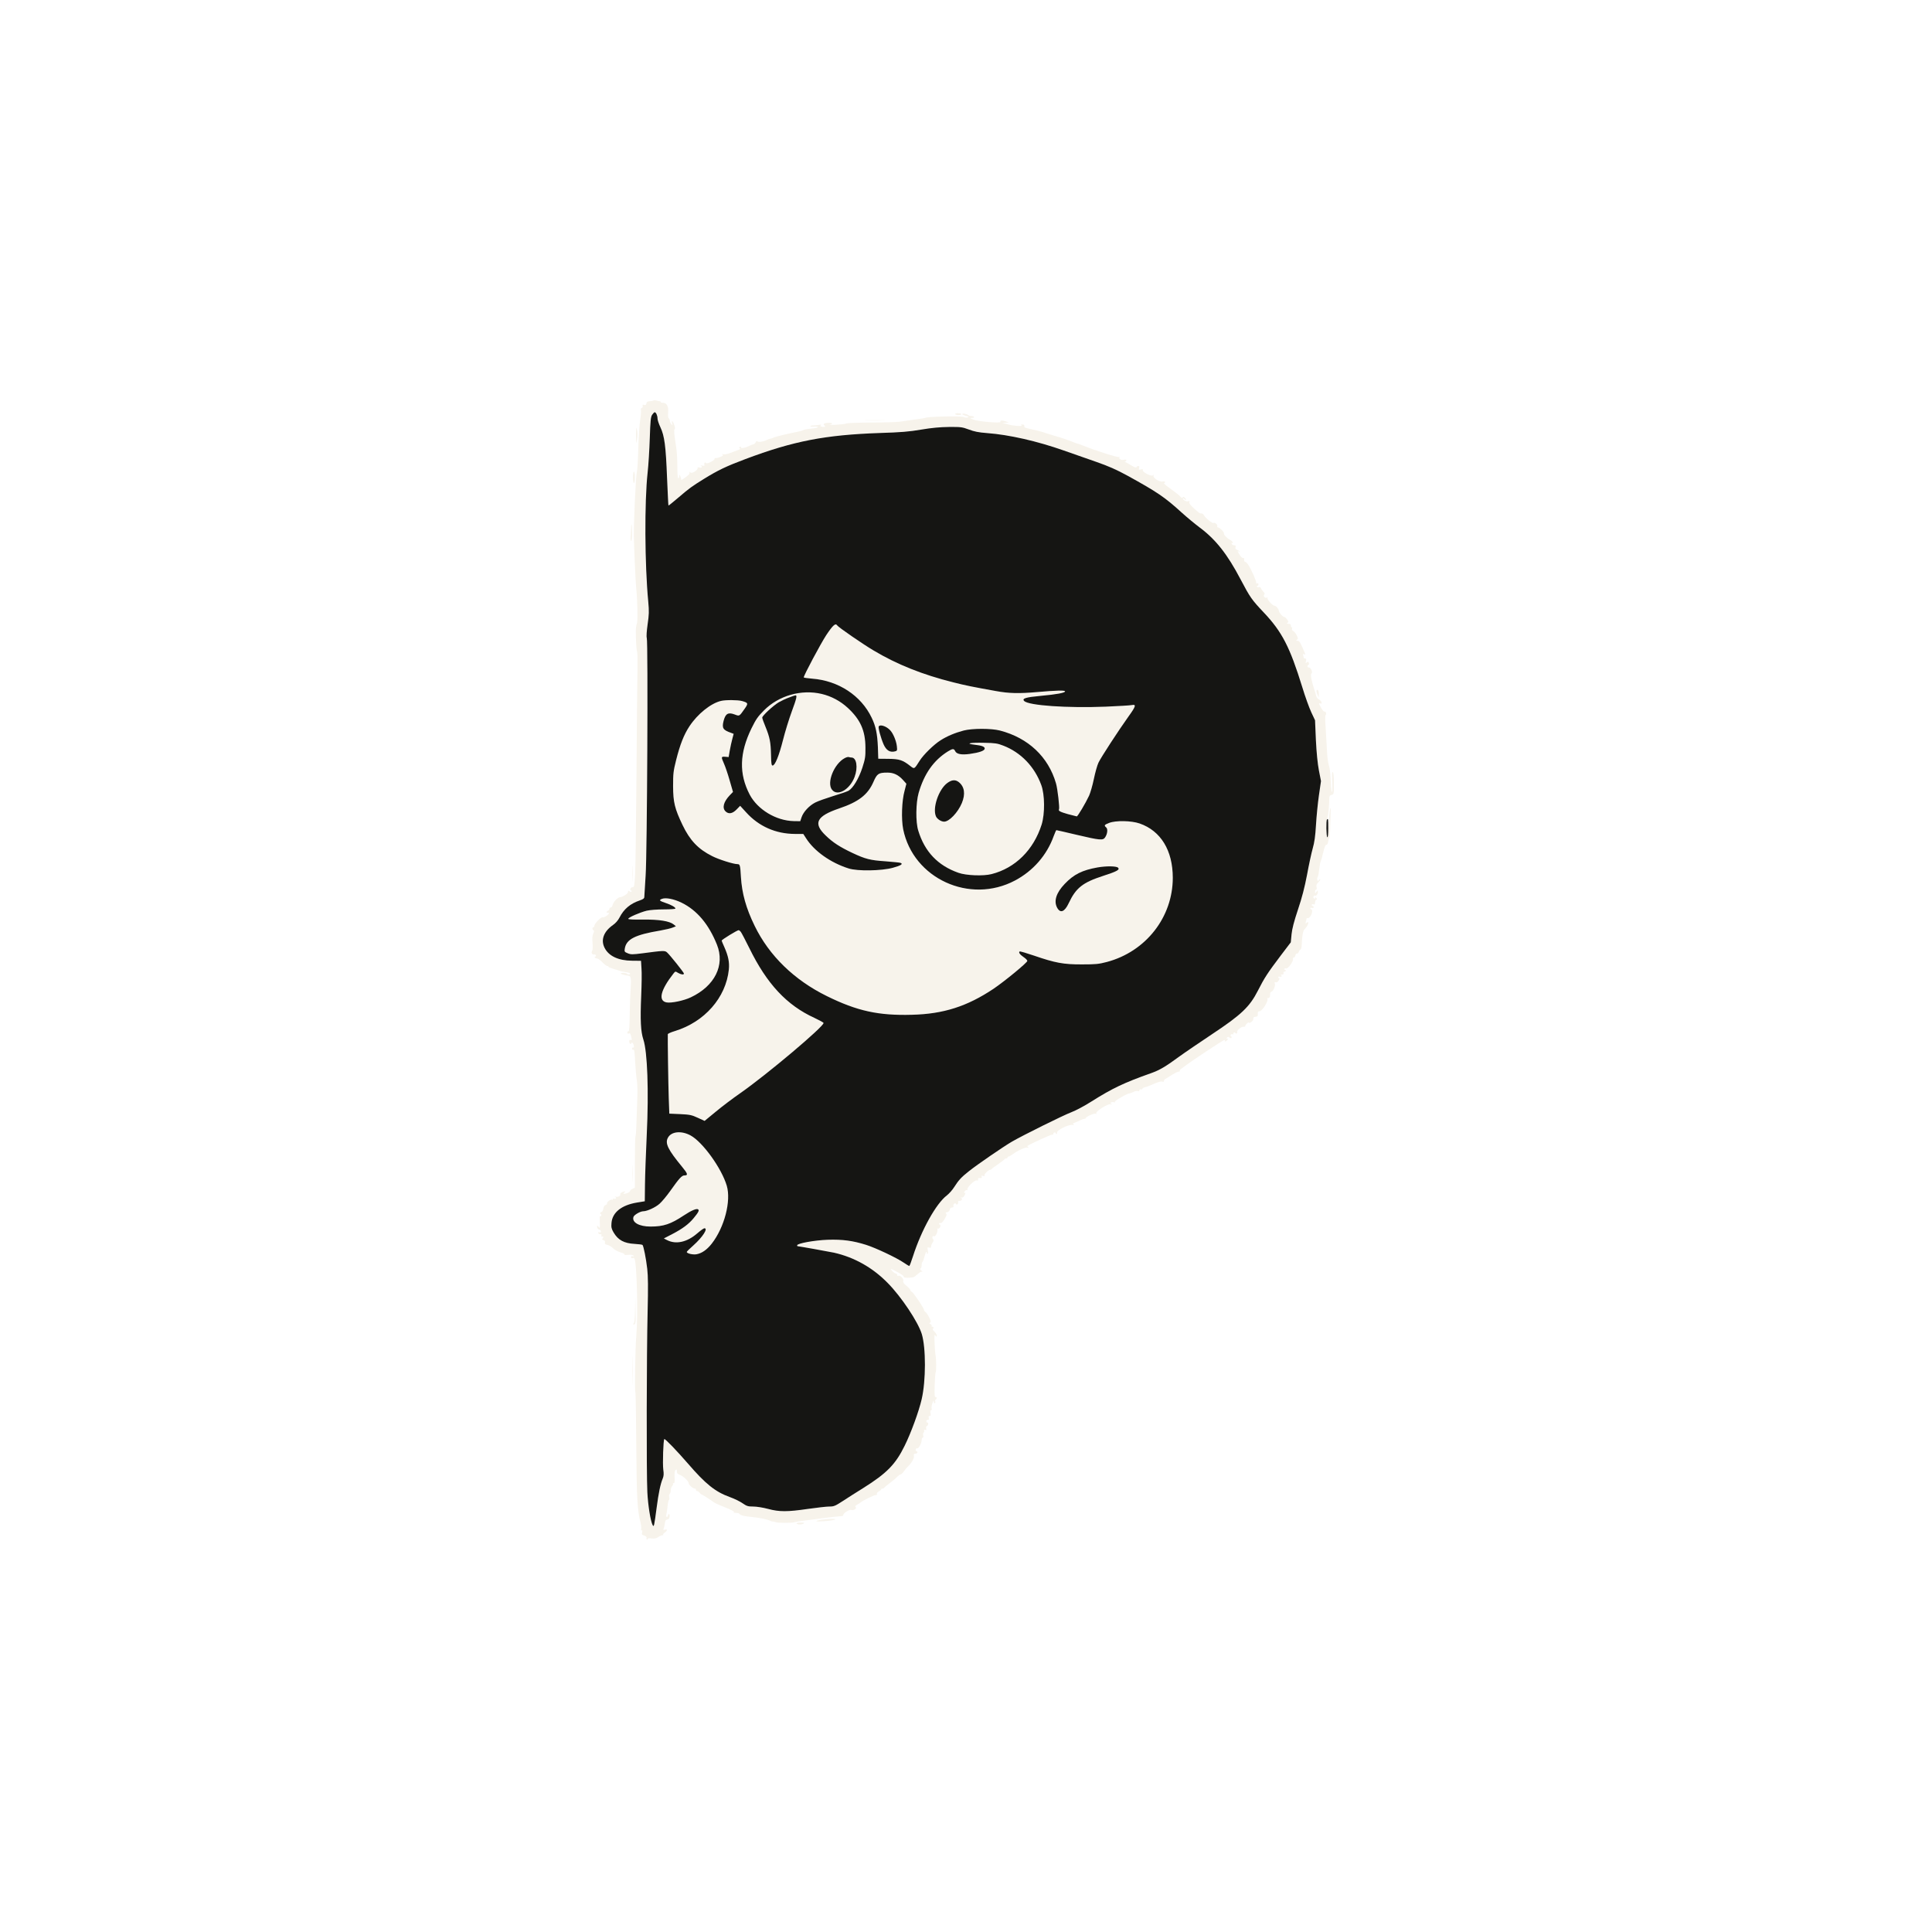
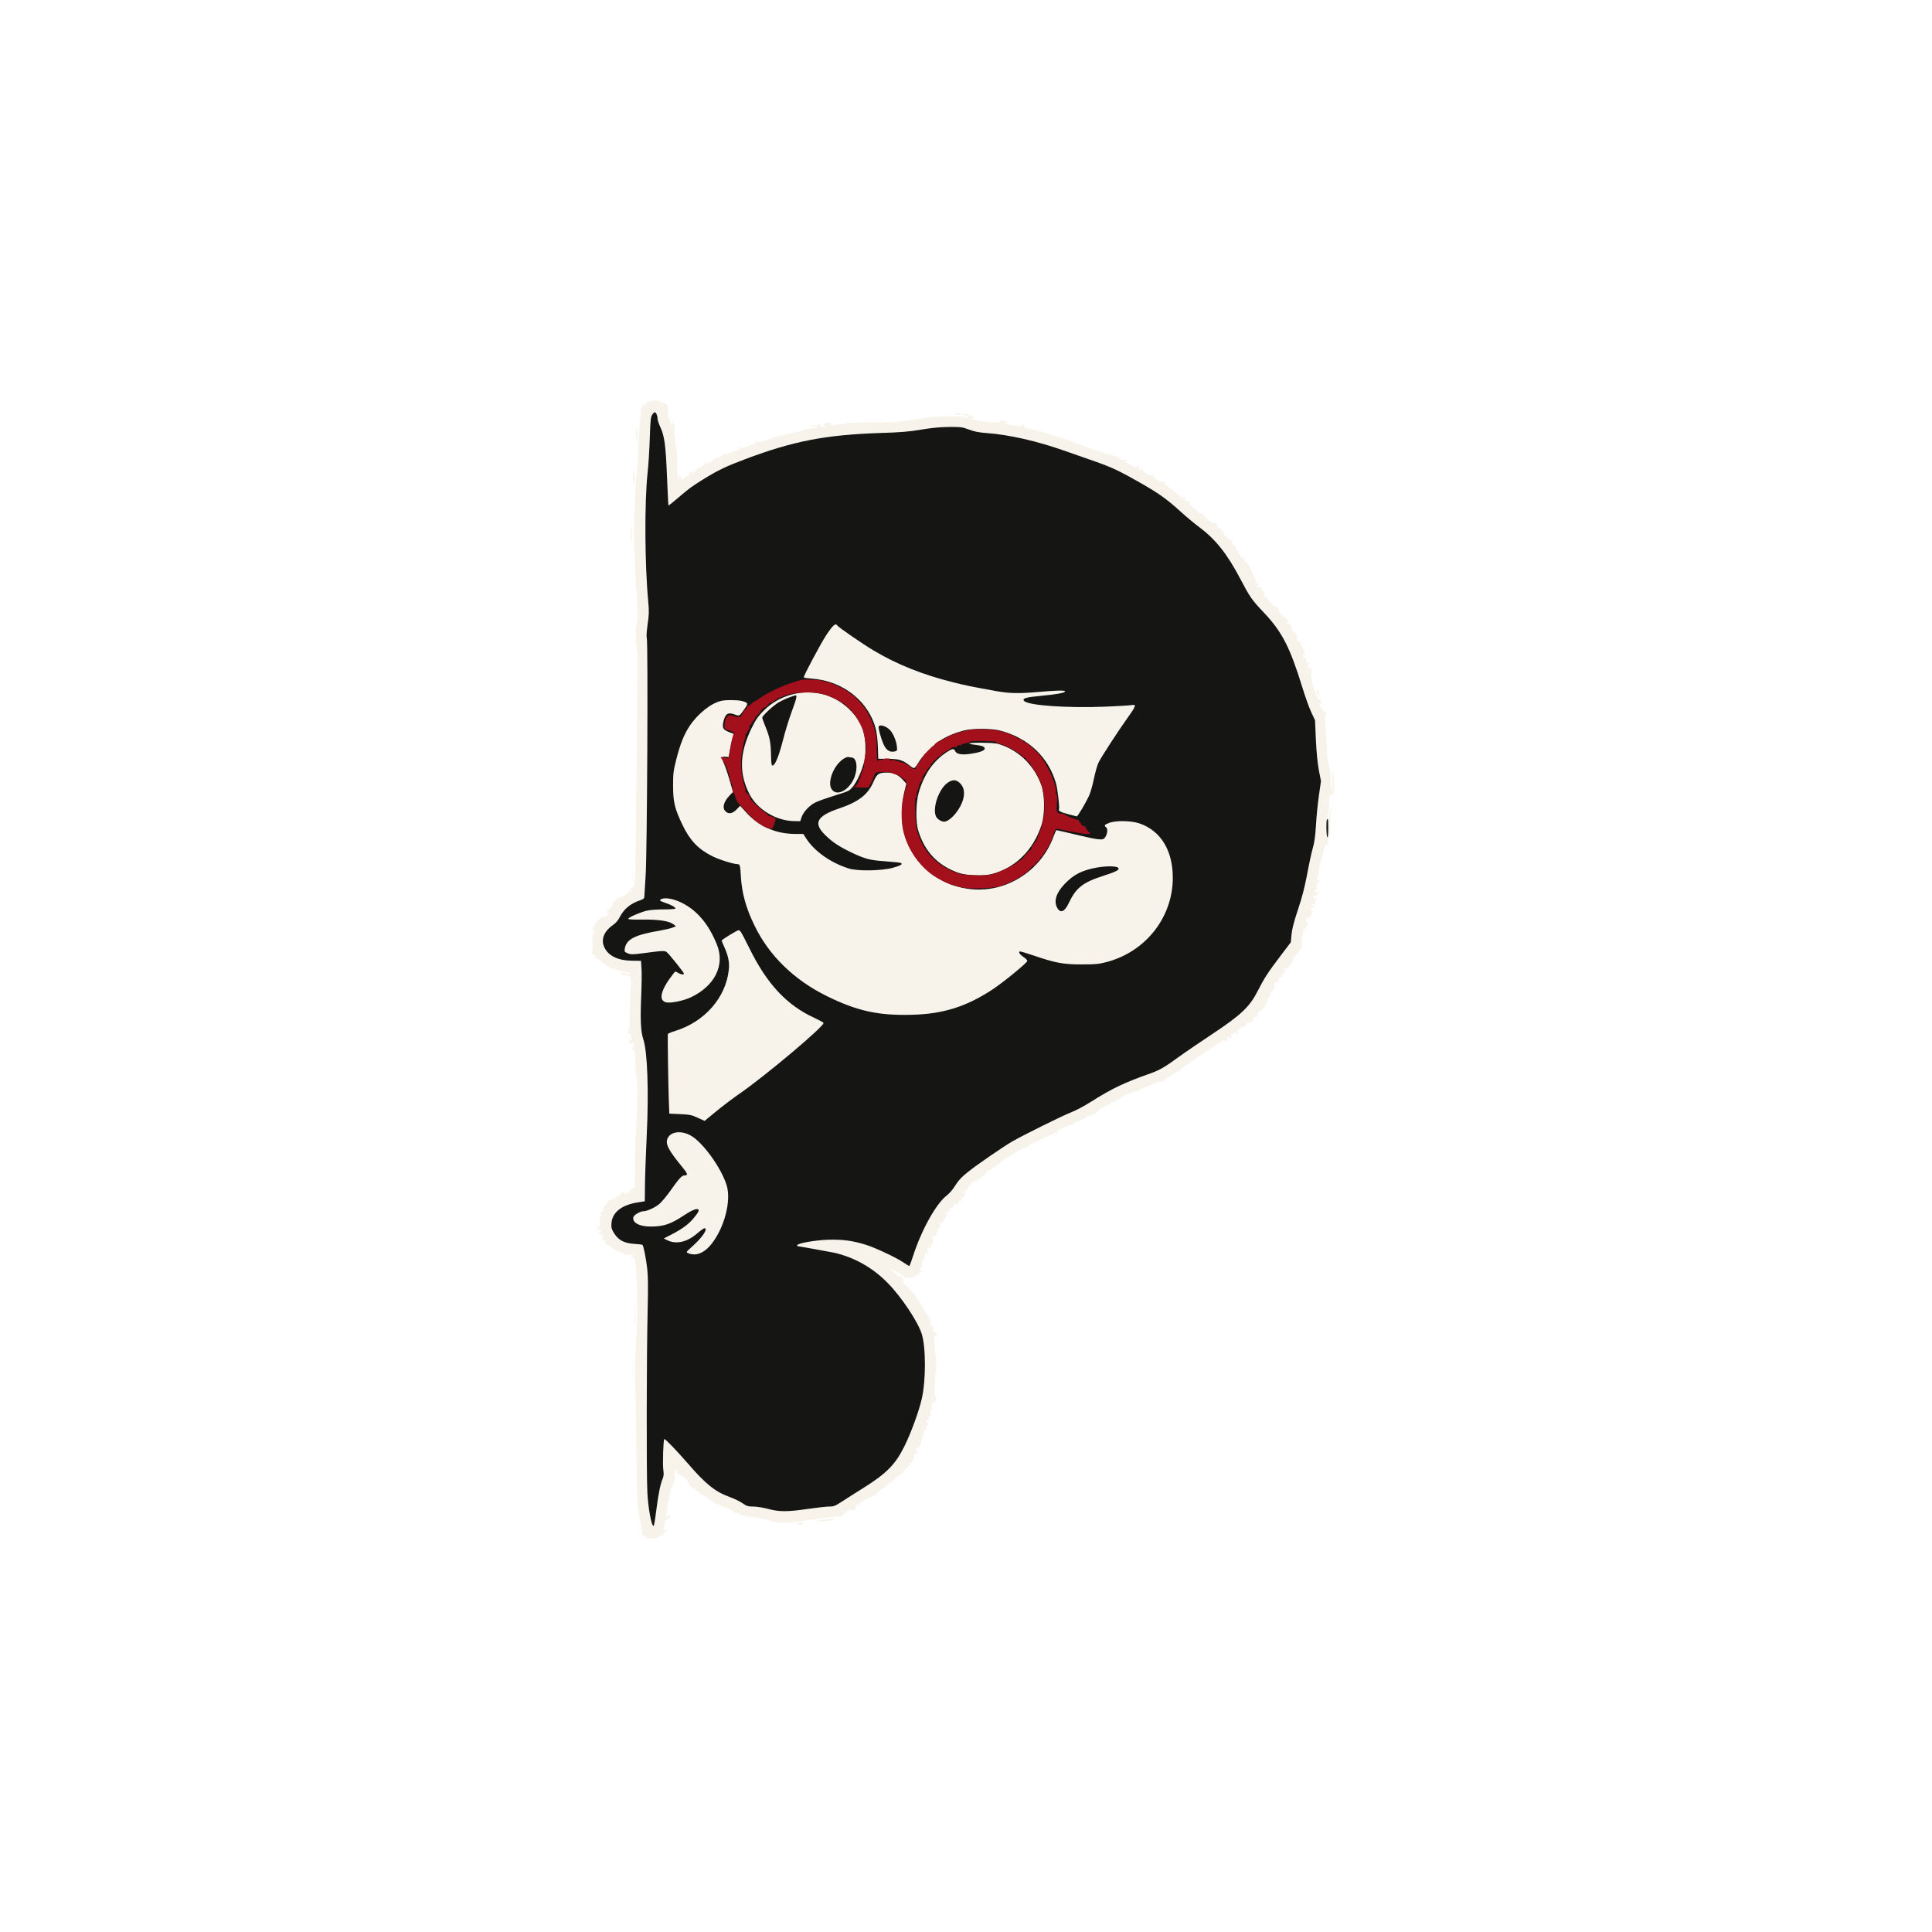
<svg xmlns="http://www.w3.org/2000/svg" version="1.0" width="2048pt" height="2048pt" viewBox="0 0 2048 2048" preserveAspectRatio="xMidYMid meet">
  <g transform="translate(0,2048) scale(0.1,-0.1)" fill="#f7f3eb" stroke="none">
    <path d="M6928 16235 c-3 -4 -21 -7 -40 -8 -25 -2 -34 -7 -36 -23 -2 -17 -8 -21 -24 -16 -17 4 -20 2 -15 -11 3 -9 -1 -18 -10 -21 -9 -4 -13 -13 -9 -22 3 -9 0 -57 -8 -107 -8 -51 -17 -189 -20 -307 -3 -118 -10 -231 -16 -250 -10 -35 -33 -528 -31 -675 2 -113 19 -502 25 -550 13 -112 18 -346 8 -372 -6 -15 -12 -50 -12 -78 0 -98 6 -210 14 -226 4 -9 5 -104 3 -210 -2 -107 -7 -599 -10 -1094 -4 -495 -10 -965 -14 -1045 -8 -135 -9 -145 -28 -145 -11 0 -21 -8 -23 -18 -2 -9 2 -17 8 -17 6 0 8 -5 5 -10 -5 -8 -11 -7 -21 1 -14 11 -15 10 -18 -11 -2 -15 -58 -50 -81 -50 -25 0 -72 -48 -81 -84 -3 -14 -12 -26 -20 -26 -8 0 -14 -6 -14 -14 0 -8 -7 -16 -15 -20 -8 -3 -15 -10 -15 -16 0 -6 4 -9 9 -5 5 3 12 1 15 -3 8 -13 -50 -53 -67 -46 -16 6 -87 -68 -87 -91 0 -8 -4 -15 -10 -15 -14 0 -13 -27 2 -32 8 -3 8 -12 -3 -34 -10 -21 -12 -48 -8 -99 4 -41 2 -75 -3 -82 -14 -18 -2 -45 18 -41 9 2 19 -3 21 -9 3 -7 0 -13 -7 -13 -6 0 -8 -4 -5 -10 3 -5 14 -10 24 -10 9 0 35 -18 56 -40 21 -22 45 -40 52 -40 7 0 13 -4 13 -8 0 -4 21 -13 48 -21 26 -7 56 -16 67 -21 11 -5 41 -11 68 -15 26 -3 47 -10 47 -16 0 -11 -27 -12 -34 -1 -7 11 -66 13 -66 2 0 -7 41 -18 83 -23 25 -2 30 -33 22 -139 -4 -51 -8 -174 -10 -273 -1 -130 -5 -179 -13 -177 -7 1 -12 -5 -12 -14 0 -10 5 -14 15 -10 16 6 19 1 29 -46 5 -22 3 -26 -9 -22 -10 4 -15 0 -15 -14 0 -24 16 -38 23 -20 4 10 8 9 16 -2 14 -19 14 -53 1 -45 -5 3 -10 -1 -10 -10 0 -10 5 -15 13 -12 11 4 15 -23 20 -131 4 -74 12 -163 18 -196 6 -36 8 -120 4 -206 -3 -80 -7 -198 -9 -263 -2 -65 -6 -121 -10 -124 -3 -4 -6 -127 -6 -275 l0 -268 -25 -12 c-14 -6 -25 -16 -25 -22 0 -7 -14 -17 -32 -24 -34 -12 -52 -7 -28 8 11 7 12 10 2 10 -21 0 -53 -20 -47 -29 9 -15 -23 -33 -47 -27 -13 3 -17 3 -10 0 20 -9 14 -27 -8 -21 -13 3 -18 1 -13 -6 4 -6 0 -8 -9 -4 -17 6 -62 -29 -53 -42 2 -5 -4 -11 -14 -14 -13 -3 -22 -17 -26 -41 -4 -19 -12 -34 -17 -33 -6 1 -13 -4 -15 -10 -3 -7 0 -13 6 -13 6 0 8 -7 4 -16 -3 -9 -8 -12 -12 -5 -4 5 -5 -22 -3 -62 3 -66 2 -70 -13 -53 -15 20 -15 19 -15 -1 0 -12 8 -23 20 -26 11 -3 20 -12 20 -21 0 -10 -6 -13 -16 -9 -12 4 -15 2 -12 -8 3 -8 13 -13 22 -12 11 0 15 -4 12 -13 -3 -8 -2 -13 2 -13 19 3 23 -2 12 -17 -11 -13 -10 -16 7 -20 14 -4 19 -12 16 -25 -4 -15 1 -20 25 -25 17 -4 44 -19 59 -35 16 -16 51 -36 82 -45 33 -10 49 -19 41 -24 -6 -4 11 -5 38 -2 34 3 52 0 57 -9 6 -9 4 -11 -8 -6 -12 4 -17 1 -17 -9 0 -10 6 -14 15 -11 8 4 17 2 20 -3 26 -42 40 -602 20 -820 -11 -123 -18 -577 -10 -599 4 -9 8 -266 10 -571 4 -553 11 -681 45 -810 6 -25 9 -55 7 -67 -2 -13 0 -20 6 -16 6 4 8 -4 4 -20 -6 -21 -3 -27 23 -35 21 -8 28 -16 24 -26 -3 -9 -1 -16 6 -16 6 0 9 4 6 9 -3 5 14 6 39 3 33 -3 52 0 72 14 16 11 35 19 43 19 8 0 13 3 10 7 -3 4 5 15 18 23 28 21 29 39 0 30 -18 -6 -20 -4 -13 11 5 11 10 36 13 56 3 28 9 38 25 40 16 2 23 11 25 31 2 15 -1 27 -7 27 -6 0 -11 -7 -11 -15 0 -8 -5 -15 -11 -15 -7 0 -9 10 -5 28 4 15 9 55 13 89 3 35 10 63 14 63 5 0 6 13 3 29 -4 16 -1 32 5 35 6 4 11 21 11 37 0 17 7 37 15 46 8 8 13 19 9 24 -3 5 0 8 7 7 10 -2 12 13 10 63 -2 46 1 69 11 77 11 9 14 6 13 -15 0 -20 7 -28 28 -36 37 -12 97 -67 97 -89 0 -18 45 -58 66 -58 8 0 13 -5 12 -12 -2 -7 3 -12 10 -13 8 0 19 -8 26 -17 7 -10 16 -18 20 -18 6 0 117 -70 126 -80 6 -8 61 -33 125 -58 76 -30 108 -49 93 -54 -7 -3 2 -5 20 -5 19 0 37 -4 40 -10 12 -16 43 -25 127 -33 89 -9 171 -26 197 -40 10 -6 26 -10 36 -10 10 0 21 -3 25 -6 8 -8 177 -9 197 -1 8 3 33 8 55 11 221 30 282 38 355 46 47 4 91 9 98 9 6 1 12 7 12 14 0 18 65 58 83 51 24 -9 61 14 48 30 -8 10 -4 16 17 27 15 8 29 17 32 20 15 17 148 83 162 81 12 -2 16 2 13 11 -3 7 5 19 20 27 14 7 25 17 25 22 0 4 6 8 14 8 8 0 16 4 18 8 2 5 28 27 58 49 30 22 66 52 79 67 14 14 30 26 37 26 7 0 23 15 35 33 13 17 30 39 39 47 42 39 72 91 68 115 -4 19 -1 25 13 25 23 0 34 19 15 26 -17 6 -10 37 7 31 15 -5 47 56 47 88 0 14 5 25 11 25 7 0 9 10 5 24 -3 14 -1 28 5 31 6 4 8 13 5 21 -3 9 0 11 11 7 13 -5 15 -2 11 15 -4 13 0 23 8 26 16 6 19 36 4 36 -5 0 -10 7 -10 15 0 8 7 15 16 15 11 0 14 6 9 20 -4 14 -2 20 9 20 12 0 14 7 10 30 -4 20 -2 30 5 30 7 0 10 8 7 18 -4 10 0 36 8 58 11 29 15 33 15 16 1 -13 5 -21 11 -17 5 3 7 12 4 19 -3 8 -1 17 5 21 15 9 14 25 -2 25 -10 0 -12 28 -9 128 2 70 7 132 11 137 8 11 6 145 -3 186 -3 13 -7 68 -9 122 -4 82 -2 94 9 80 13 -17 13 -17 14 0 0 10 -11 29 -25 42 -16 14 -22 26 -15 30 6 3 8 11 4 16 -3 5 -10 7 -15 4 -5 -3 -6 0 -3 8 3 8 -3 17 -13 21 -14 6 -15 9 -4 15 11 7 10 17 -9 55 -12 25 -30 52 -41 59 -10 8 -16 16 -14 19 8 8 -113 188 -130 195 -8 3 -15 11 -15 17 0 7 -18 27 -40 45 -29 23 -39 38 -35 50 7 23 -29 65 -50 57 -9 -3 -15 0 -15 9 0 8 -6 15 -13 15 -8 0 -24 11 -37 25 -29 31 -23 31 32 2 68 -36 88 -51 88 -63 0 -6 17 -10 43 -9 63 3 64 3 99 34 31 27 38 31 55 31 4 0 -1 6 -12 13 -12 10 -14 16 -7 21 7 4 12 20 12 36 0 16 4 31 9 34 5 3 14 28 21 56 7 27 16 50 22 50 5 0 6 -4 3 -10 -3 -5 -1 -10 6 -10 8 0 9 11 4 36 -6 33 -5 35 14 29 16 -5 21 -2 21 12 0 10 7 29 16 41 12 18 13 26 4 37 -13 15 -4 39 10 30 15 -9 42 42 37 72 -2 15 -2 22 0 15 4 -10 8 -10 19 -1 16 13 19 39 3 39 -5 0 -7 5 -4 10 4 6 10 8 14 5 10 -6 34 21 55 62 12 25 13 34 4 40 -9 5 -5 9 12 13 16 4 26 14 28 28 2 14 10 22 24 22 13 0 18 5 15 14 -3 8 0 20 8 26 10 8 14 8 17 -1 2 -7 10 -9 17 -5 7 5 10 14 7 22 -3 9 1 14 14 14 25 0 36 20 19 32 -11 8 -10 9 3 4 13 -4 22 4 34 25 8 17 11 28 5 25 -16 -10 -14 9 2 23 8 6 17 8 21 4 4 -4 4 -1 1 8 -8 21 78 104 100 96 11 -5 15 -2 13 11 -2 13 3 16 21 14 17 -2 22 2 17 14 -5 12 -1 14 15 9 15 -5 19 -4 15 4 -8 12 41 60 61 61 6 0 13 3 15 8 2 4 32 27 68 51 36 25 67 48 68 53 2 4 10 8 18 8 8 0 14 5 14 10 0 6 5 10 11 10 6 0 25 11 42 23 58 43 137 78 160 72 17 -5 19 -4 7 4 -8 5 -12 11 -10 13 42 27 250 122 263 120 10 -1 16 2 13 7 -3 5 1 11 9 15 8 3 15 1 15 -4 0 -6 4 -10 10 -10 5 0 7 6 5 13 -9 24 125 91 164 82 19 -4 22 -3 11 4 -11 8 -9 12 15 21 17 6 43 18 59 26 16 8 35 14 43 14 7 0 13 3 13 8 0 14 86 53 106 46 13 -4 15 -3 6 3 -20 15 122 106 151 98 17 -5 19 -4 7 4 -12 9 -12 11 2 16 10 4 22 4 28 0 6 -4 9 -1 8 5 -3 12 133 90 156 90 6 0 24 7 40 15 16 9 37 13 48 9 12 -4 18 -1 16 8 -2 8 4 12 15 10 9 -2 17 1 17 6 0 6 12 13 28 17 15 3 41 13 57 20 75 34 110 45 127 39 12 -3 18 -1 16 7 -2 7 6 17 17 23 12 6 44 26 71 44 28 17 58 32 68 32 9 0 15 4 12 8 -3 5 4 15 16 23 11 8 37 26 57 42 58 44 374 253 394 260 11 4 16 3 12 -3 -10 -16 11 -12 25 5 10 12 10 15 -1 15 -10 0 -10 3 -1 12 8 8 15 8 26 -1 9 -7 16 -8 20 -2 4 5 2 12 -4 16 -15 9 -1 27 17 21 8 -3 11 -2 8 3 -3 5 -1 12 4 15 5 4 12 2 16 -4 4 -6 11 -8 16 -4 5 3 7 10 4 15 -9 14 47 60 68 55 9 -2 17 1 17 8 0 6 9 19 20 29 11 9 20 12 20 6 0 -5 11 -2 25 8 15 10 23 25 21 35 -3 12 4 18 23 20 22 2 26 8 24 31 -1 20 3 27 17 27 31 0 102 115 83 134 -4 3 1 6 10 6 10 0 18 8 19 18 0 9 2 23 2 31 1 8 7 16 14 19 20 6 44 61 36 84 -5 16 -3 20 9 15 10 -4 21 3 31 19 9 13 12 24 6 24 -5 0 -10 5 -10 11 0 6 7 9 15 6 8 -4 17 -2 20 3 3 4 -1 11 -7 13 -7 3 -2 6 11 6 16 1 21 5 17 16 -3 9 0 15 9 15 8 0 15 5 15 10 0 6 -5 10 -11 10 -5 0 -8 4 -4 10 3 5 12 7 19 4 18 -7 78 76 72 99 -2 10 1 17 9 17 8 0 15 10 17 23 2 12 9 21 17 19 7 -1 15 6 18 17 3 11 11 22 18 25 8 3 13 24 14 53 3 90 13 148 30 163 35 33 57 96 24 69 -15 -13 -16 -11 -10 11 4 14 7 29 7 33 0 5 6 7 13 4 6 -2 20 8 29 22 19 28 24 71 8 71 -5 0 -10 5 -10 11 0 6 7 9 15 6 8 -4 17 -2 20 4 4 5 -1 12 -9 15 -9 3 -14 10 -11 15 3 4 12 6 20 2 11 -4 15 2 15 20 0 14 6 27 13 30 10 4 10 7 0 18 -11 11 -13 11 -13 -1 0 -11 -3 -11 -12 -2 -9 9 -9 15 0 24 7 7 12 8 12 4 0 -5 7 -3 15 4 8 7 15 22 15 34 -1 21 -1 21 -15 2 -15 -19 -15 -19 -15 2 0 12 5 22 11 22 7 0 9 10 5 26 -5 20 -1 32 19 51 14 15 23 29 20 32 -4 3 -10 -1 -15 -9 -8 -12 -10 -12 -16 3 -3 9 -2 23 4 30 5 6 12 43 16 80 4 38 11 76 16 85 4 9 17 53 27 97 13 56 23 80 33 80 9 0 16 12 18 30 2 17 7 35 12 40 4 6 9 46 10 90 1 44 3 118 5 165 3 67 2 78 -6 50 -5 -19 -12 -94 -16 -167 -3 -73 -10 -130 -14 -127 -12 7 -11 177 0 189 8 9 21 135 22 222 0 25 6 33 25 37 24 6 24 8 24 121 0 75 -4 116 -12 121 -8 5 -10 -21 -6 -100 3 -58 2 -108 -2 -111 -5 -3 -11 45 -13 107 -2 62 -9 133 -16 158 -18 68 -20 85 -27 215 -3 66 -9 167 -13 225 -5 64 -4 108 2 111 12 9 0 42 -12 35 -5 -3 -21 14 -35 38 -30 52 -31 57 -10 49 26 -10 13 30 -14 42 -13 6 -25 21 -29 35 -3 14 -14 51 -25 84 -28 85 -38 150 -26 157 16 10 -6 64 -26 63 -18 -2 -23 22 -5 28 5 2 7 11 3 21 -5 15 -9 15 -22 5 -13 -11 -14 -10 -8 15 5 20 3 27 -9 27 -8 0 -15 4 -15 9 0 5 -3 17 -6 25 -5 12 -2 15 10 10 16 -6 16 -4 0 32 -34 81 -49 109 -62 110 -25 3 -27 5 -13 13 12 8 12 15 -3 45 -9 20 -25 40 -36 46 -11 6 -17 16 -14 25 4 8 2 15 -4 15 -5 0 -9 8 -8 17 0 10 -6 18 -14 19 -31 2 -35 5 -21 13 11 7 10 13 -5 35 -11 14 -24 26 -30 26 -17 0 -58 48 -59 70 -2 19 -30 49 -48 50 -18 0 -79 69 -71 81 4 8 3 9 -5 5 -18 -12 -44 14 -30 30 8 9 5 18 -9 32 -10 10 -22 27 -25 36 -4 11 -13 16 -22 12 -8 -3 -17 -1 -20 4 -4 6 -1 10 4 10 6 0 11 7 11 16 0 10 -6 14 -14 11 -9 -4 -13 -1 -10 6 5 14 -53 143 -85 192 -12 17 -26 30 -33 30 -8 0 -12 10 -10 23 2 15 -1 20 -10 17 -7 -3 -23 10 -35 30 -25 38 -29 50 -13 40 6 -3 10 -4 10 0 0 3 -11 10 -24 15 -18 7 -23 14 -19 29 4 16 1 21 -15 21 -11 0 -23 7 -26 16 -4 9 -2 13 5 8 7 -4 10 -1 7 7 -3 8 -15 19 -27 25 -34 17 -72 57 -67 70 5 13 -47 64 -65 64 -6 0 -9 7 -5 15 5 14 -30 42 -41 31 -8 -8 -85 52 -97 77 -7 12 -17 23 -24 23 -7 1 -16 2 -21 3 -5 0 -34 24 -65 52 -38 35 -53 55 -49 66 5 12 2 15 -11 10 -18 -7 -56 11 -56 27 0 6 5 5 12 -2 20 -20 29 -13 11 8 -13 15 -19 16 -25 7 -6 -9 -13 -7 -26 9 -9 12 -54 47 -100 80 -46 32 -79 60 -73 62 23 8 10 24 -14 18 -33 -8 -106 38 -98 62 4 13 3 14 -5 4 -13 -18 -116 34 -108 54 4 11 -1 13 -20 8 -23 -6 -25 -4 -19 15 4 15 2 21 -8 21 -9 0 -17 -5 -19 -12 -3 -8 -21 -2 -54 17 -27 17 -56 33 -64 37 -10 4 -10 7 -2 7 6 1 12 6 12 12 0 7 -10 9 -26 5 -28 -7 -58 10 -47 27 3 6 1 7 -5 3 -13 -8 -249 67 -377 119 -16 7 -41 16 -55 20 -14 3 -34 10 -45 15 -52 22 -137 51 -205 70 -41 12 -84 25 -95 29 -28 12 -100 30 -170 45 -47 10 -59 16 -57 29 2 12 -4 17 -20 17 -19 0 -20 -2 -8 -10 18 -13 -101 -3 -140 10 -14 5 -36 11 -50 13 -17 3 -12 5 15 6 l40 2 -35 13 c-37 13 -64 10 -54 -6 10 -17 -233 3 -285 23 -40 16 -42 18 -18 19 16 0 26 4 22 10 -3 6 -16 10 -29 10 -12 0 -26 4 -31 9 -15 13 -65 23 -65 12 0 -5 17 -13 38 -19 30 -7 33 -11 19 -17 -10 -4 -28 -3 -40 4 -27 14 -412 5 -412 -10 0 -1 -45 -8 -100 -15 -55 -8 -129 -19 -165 -24 -36 -5 -174 -9 -308 -9 -134 -1 -251 -5 -260 -10 -9 -5 -60 -11 -112 -14 -52 -2 -83 -2 -67 0 42 7 32 23 -13 21 -43 -1 -61 -15 -40 -28 18 -11 -2 -20 -29 -13 -18 4 -20 8 -9 15 9 7 2 8 -21 4 -18 -3 -46 -6 -62 -6 -16 0 -29 -3 -29 -8 0 -4 18 -6 40 -4 22 2 40 0 40 -6 0 -5 -32 -12 -72 -16 -39 -3 -76 -10 -82 -15 -6 -5 -36 -13 -66 -19 -115 -23 -236 -52 -252 -62 -10 -5 -23 -10 -30 -10 -7 0 -24 -6 -38 -13 -38 -20 -98 -28 -103 -14 -2 7 -9 2 -16 -11 -6 -12 -17 -22 -24 -22 -7 -1 -30 -9 -52 -20 -43 -21 -90 -27 -80 -10 3 6 -1 7 -10 3 -13 -4 -14 -8 -4 -14 10 -6 5 -11 -16 -19 -17 -6 -53 -20 -82 -31 -31 -13 -61 -18 -75 -14 -17 5 -19 4 -9 -3 11 -8 6 -14 -24 -26 -22 -9 -45 -14 -51 -12 -7 3 -11 0 -9 -7 5 -15 -82 -60 -90 -46 -10 15 -25 0 -18 -17 4 -12 0 -14 -23 -9 -16 3 -23 2 -16 -1 22 -11 13 -26 -13 -20 -17 4 -23 3 -20 -6 7 -20 -65 -64 -76 -46 -8 11 -13 5 -10 -14 0 -3 -14 -17 -32 -30 -44 -33 -58 -41 -56 -31 1 4 -3 19 -9 33 -10 24 -11 24 -11 3 -1 -13 -5 -23 -11 -23 -6 0 -10 49 -10 128 0 70 -5 156 -11 192 -23 150 -27 195 -18 200 6 4 5 20 -2 41 -16 46 -32 63 -24 24 6 -29 6 -29 -9 -11 -9 11 -16 28 -16 37 0 10 -5 21 -11 25 -7 4 -9 26 -7 56 7 68 -13 108 -53 108 -17 0 -28 4 -25 8 2 4 -3 8 -12 9 -9 1 -26 4 -37 8 -11 3 -23 3 -27 0z m32 -144 c5 -11 10 -32 10 -48 0 -15 14 -57 31 -93 43 -91 57 -198 70 -535 7 -159 13 -292 15 -294 1 -2 47 35 101 81 222 190 405 296 713 411 510 192 849 257 1425 277 225 7 311 14 440 36 113 19 200 27 295 28 126 1 140 -1 210 -27 58 -22 103 -31 195 -38 230 -17 529 -85 810 -184 88 -31 241 -85 340 -119 138 -48 217 -83 340 -150 310 -171 391 -225 572 -390 54 -49 139 -119 188 -156 171 -127 295 -283 436 -552 100 -190 118 -216 244 -349 195 -206 278 -366 410 -794 30 -99 73 -218 95 -265 l40 -85 9 -210 c7 -138 18 -248 32 -322 l22 -113 -22 -152 c-12 -84 -26 -225 -31 -313 -7 -118 -16 -184 -35 -250 -14 -49 -41 -175 -60 -279 -26 -136 -53 -240 -96 -368 -42 -126 -62 -203 -68 -262 l-8 -85 -105 -138 c-142 -188 -175 -239 -243 -373 -88 -173 -176 -257 -490 -465 -132 -88 -288 -194 -347 -237 -143 -105 -204 -141 -296 -174 -286 -101 -408 -159 -635 -302 -70 -45 -165 -95 -210 -112 -85 -32 -511 -243 -632 -313 -87 -51 -368 -243 -455 -313 -81 -64 -108 -94 -154 -166 -20 -32 -56 -72 -79 -90 -113 -85 -270 -367 -359 -645 -18 -57 -36 -103 -39 -103 -4 0 -31 16 -60 36 -76 52 -299 157 -398 188 -140 44 -249 59 -406 54 -140 -5 -325 -38 -325 -59 0 -5 2 -9 4 -9 11 0 347 -60 387 -69 216 -49 409 -158 569 -321 145 -147 320 -410 361 -540 45 -146 45 -497 -1 -693 -29 -127 -113 -357 -180 -492 -97 -198 -189 -292 -441 -450 -68 -42 -165 -104 -214 -136 -83 -54 -96 -59 -145 -59 -30 0 -131 -12 -225 -25 -220 -32 -304 -32 -423 0 -53 14 -121 25 -157 25 -55 0 -69 4 -114 35 -28 20 -89 49 -136 66 -153 55 -257 139 -442 354 -118 136 -244 267 -251 260 -11 -10 -19 -262 -11 -322 7 -47 5 -70 -6 -97 -24 -56 -44 -152 -65 -313 -25 -189 -28 -203 -41 -181 -23 41 -50 211 -57 352 -10 197 -8 1463 3 1911 6 256 5 378 -4 455 -13 113 -39 240 -50 253 -5 4 -41 9 -82 11 -113 6 -177 40 -225 122 -22 38 -26 54 -22 100 9 112 107 190 273 217 l80 13 2 179 c1 99 10 338 19 530 22 459 7 876 -36 1005 -28 85 -34 203 -23 465 5 116 7 246 3 290 l-5 80 -95 1 c-295 2 -416 228 -203 378 28 19 54 49 69 78 47 92 114 149 218 184 35 12 46 21 46 37 0 12 7 114 14 227 16 231 27 2476 12 2518 -5 14 -1 73 9 144 15 102 16 139 7 237 -38 397 -41 1063 -7 1371 9 80 19 244 23 366 6 185 10 225 25 247 21 32 33 34 47 8z" />
    <path d="M8759 13748 c-60 -92 -239 -427 -239 -449 0 -3 40 -9 89 -13 278 -21 519 -179 631 -414 44 -91 60 -170 66 -311 l4 -124 108 -1 c116 -1 152 -13 233 -77 42 -33 41 -33 97 56 40 64 151 173 223 218 69 44 153 79 244 103 93 24 292 24 385 0 300 -78 513 -279 594 -560 17 -57 40 -261 32 -275 -10 -16 13 -28 94 -51 47 -12 89 -23 94 -24 10 -1 93 139 131 220 13 29 36 107 50 175 14 68 36 147 49 174 25 54 214 344 320 492 76 105 83 129 34 119 -18 -4 -143 -11 -278 -17 -407 -16 -815 12 -863 60 -27 27 16 40 178 55 165 15 255 32 255 47 0 13 -89 11 -293 -7 -196 -17 -301 -15 -442 11 -245 44 -321 59 -450 92 -325 81 -596 189 -847 339 -113 67 -371 245 -383 264 -18 28 -45 4 -116 -102z m629 -972 c60 -31 108 -114 119 -205 5 -47 4 -50 -20 -56 -53 -14 -92 11 -120 73 -30 68 -60 179 -52 192 9 14 42 12 73 -4z" />
    <path d="M8415 13124 c-117 -24 -227 -85 -316 -174 -66 -66 -85 -94 -133 -191 -128 -263 -134 -481 -19 -702 84 -159 280 -277 467 -281 l69 -1 14 42 c20 58 81 123 145 156 29 15 114 45 188 68 74 22 149 48 165 57 48 28 108 128 146 243 30 94 34 115 33 214 -1 180 -53 297 -187 421 -152 140 -355 193 -572 148z m29 -23 c4 -5 -19 -76 -49 -158 -30 -81 -73 -220 -95 -308 -42 -166 -84 -270 -110 -270 -12 0 -15 20 -17 115 -3 133 -13 184 -59 297 -19 45 -34 88 -34 96 0 20 118 129 176 163 41 24 156 72 176 73 4 1 9 -3 12 -8z m582 -651 c32 0 54 -38 54 -95 0 -137 -102 -275 -204 -275 -135 0 -74 285 79 364 17 9 36 14 43 11 8 -3 20 -5 28 -5z" />
    <path d="M7643 13050 c-108 -25 -249 -139 -334 -268 -59 -89 -100 -193 -142 -360 -29 -116 -32 -140 -32 -277 1 -170 17 -236 100 -410 78 -163 166 -256 314 -330 70 -36 226 -85 267 -85 28 0 31 -9 38 -136 11 -175 54 -331 146 -519 153 -315 419 -574 765 -744 320 -158 547 -208 902 -198 334 8 585 89 864 275 121 82 359 278 359 296 0 8 -18 26 -39 40 -41 28 -56 51 -42 60 5 3 73 -17 152 -44 224 -77 313 -94 509 -93 146 0 176 3 264 26 413 110 698 475 698 892 0 290 -127 498 -352 576 -87 30 -252 33 -322 6 -52 -20 -57 -27 -32 -48 19 -16 14 -68 -11 -105 -22 -34 -54 -32 -299 26 -117 28 -215 50 -218 50 -3 0 -15 -28 -28 -62 -72 -202 -218 -370 -411 -472 -479 -254 -1079 21 -1185 544 -21 107 -15 301 15 408 l19 74 -36 40 c-49 54 -99 78 -165 78 -94 0 -110 -11 -148 -98 -59 -136 -157 -212 -364 -282 -241 -82 -278 -157 -142 -287 76 -74 151 -122 282 -184 140 -66 190 -78 350 -89 77 -6 148 -13 158 -16 36 -11 9 -29 -79 -53 -120 -33 -375 -37 -468 -7 -191 60 -366 184 -452 321 l-29 45 -90 0 c-202 1 -381 80 -515 228 l-64 70 -38 -39 c-44 -45 -85 -52 -118 -19 -37 37 -19 102 46 170 l34 35 -35 121 c-19 67 -46 147 -60 178 -32 73 -32 77 12 74 l37 -3 12 70 c7 39 19 94 27 123 l14 53 -26 10 c-87 30 -100 50 -81 126 20 78 48 95 116 70 54 -20 49 -23 107 59 41 58 39 64 -28 83 -45 12 -173 13 -222 1z m4209 -1768 c21 -21 -10 -39 -159 -87 -216 -70 -288 -127 -364 -289 -44 -94 -90 -111 -124 -46 -36 70 -8 157 81 250 97 102 186 146 349 175 92 16 199 15 217 -3z" />
    <path d="M10285 12601 c-15 -6 -4 -10 44 -15 83 -9 113 -22 109 -44 -4 -21 -58 -40 -158 -54 -89 -12 -140 -2 -155 30 -13 28 -26 28 -78 -4 -150 -94 -250 -236 -309 -439 -30 -106 -33 -308 -4 -400 68 -223 207 -370 426 -447 80 -29 264 -36 350 -14 253 64 447 257 532 526 35 114 34 315 -4 418 -71 195 -216 346 -403 418 -61 24 -87 28 -200 30 -71 2 -139 0 -150 -5z m-121 -412 c60 -48 72 -125 32 -222 -42 -100 -134 -197 -188 -197 -31 0 -73 27 -86 55 -40 88 28 288 120 355 48 35 85 38 122 9z" />
    <path d="M7015 10951 c-32 -13 -24 -21 39 -42 63 -21 106 -46 106 -60 0 -5 -55 -9 -122 -9 -71 0 -149 -6 -183 -14 -72 -18 -195 -71 -195 -86 0 -7 53 -9 158 -8 170 2 280 -16 324 -52 l23 -19 -35 -14 c-19 -8 -78 -22 -130 -31 -269 -45 -361 -92 -377 -192 -5 -32 -3 -35 31 -49 34 -14 49 -14 159 0 219 29 235 30 258 9 32 -29 179 -213 179 -224 0 -15 -29 -12 -62 7 -29 18 -29 18 -49 -7 -56 -71 -109 -161 -120 -203 -26 -95 21 -122 163 -94 254 50 450 249 450 458 0 140 -119 362 -264 493 -109 99 -283 167 -353 137z" />
    <path d="M7775 10592 c-68 -38 -125 -76 -125 -83 0 -3 13 -35 29 -70 41 -93 55 -160 47 -237 -31 -298 -258 -556 -573 -652 -40 -12 -73 -27 -74 -33 -2 -41 5 -540 10 -677 l6 -165 115 -5 c103 -5 122 -9 187 -39 l72 -33 119 98 c66 55 184 144 262 198 133 93 241 178 564 444 138 114 316 282 316 298 0 5 -44 29 -97 54 -293 134 -504 360 -690 740 -72 146 -98 190 -112 190 -3 0 -28 -13 -56 -28z" />
    <path d="M7123 8461 c-43 -27 -56 -55 -50 -107 5 -46 41 -102 157 -242 62 -75 66 -92 25 -92 -27 0 -55 -30 -149 -163 -38 -54 -90 -116 -114 -137 -43 -39 -133 -80 -173 -80 -32 0 -97 -38 -104 -60 -18 -58 60 -102 181 -102 138 0 213 25 353 118 80 53 133 75 150 65 16 -10 7 -30 -46 -94 -53 -64 -118 -112 -225 -168 l-91 -47 33 -17 c94 -49 213 -23 320 70 35 30 69 55 77 55 42 0 -18 -93 -117 -182 -39 -34 -70 -65 -70 -69 0 -16 62 -31 101 -25 197 32 396 479 323 727 -55 185 -255 463 -384 533 -69 38 -153 45 -197 17z" />
    <path d="M10125 16090 c3 -5 19 -10 36 -10 16 0 29 5 29 10 0 6 -16 10 -36 10 -21 0 -33 -4 -29 -10z" />
    <path d="M9182 16023 c48 -2 129 -2 180 0 51 1 12 3 -87 3 -99 0 -141 -2 -93 -3z" />
    <path d="M6742 15865 c1 -99 1 -99 11 -42 6 39 6 72 -1 100 -8 37 -10 30 -10 -58z" />
    <path d="M6710 15420 c0 -33 4 -60 10 -60 6 0 10 27 10 60 0 33 -4 60 -10 60 -6 0 -10 -27 -10 -60z" />
    <path d="M6689 14863 c-1 -32 -3 -70 -5 -85 -1 -15 1 -30 7 -33 5 -4 9 31 9 84 0 99 -9 127 -11 34z" />
    <path d="M13956 13161 c-3 -5 1 -24 9 -42 l14 -34 1 37 c0 36 -13 57 -24 39z" />
    <path d="M6704 11220 c0 -74 1 -105 3 -67 2 37 2 97 0 135 -2 37 -3 6 -3 -68z" />
    <path d="M6704 8040 c0 -80 2 -112 3 -72 2 39 2 105 0 145 -1 39 -3 7 -3 -73z" />
    <path d="M6732 6600 c-1 -90 -6 -140 -14 -148 -9 -9 -9 -12 0 -12 20 0 23 19 19 161 l-3 134 -2 -135z" />
    <path d="M6704 5950 c0 -135 2 -190 3 -122 2 67 2 177 0 245 -1 67 -3 12 -3 -123z" />
    <path d="M8707 4370 c-84 -15 -66 -23 33 -15 108 8 157 25 70 24 -30 -1 -77 -5 -103 -9z" />
    <path d="M8445 4330 c8 -13 55 -13 75 0 11 7 2 10 -33 10 -30 0 -46 -4 -42 -10z" />
  </g>
  <g transform="translate(0,2048) scale(0.1,-0.1)" fill="#151513" stroke="none">
    <path d="M6913 16083 c-15 -22 -19 -62 -25 -247 -4 -122 -14 -286 -23 -366 -34 -308 -31 -974 7 -1371 9 -98 8 -135 -7 -237 -10 -71 -14 -130 -9 -144 15 -42 4 -2287 -12 -2518 -7 -113 -14 -215 -14 -227 0 -16 -11 -25 -46 -37 -104 -35 -171 -92 -218 -184 -15 -29 -41 -59 -69 -78 -98 -69 -131 -158 -88 -242 44 -87 147 -135 291 -136 l95 -1 5 -80 c4 -44 2 -174 -3 -290 -11 -262 -5 -380 23 -465 43 -129 58 -546 36 -1005 -9 -192 -18 -431 -19 -530 l-2 -179 -80 -13 c-166 -27 -264 -105 -273 -217 -4 -46 0 -62 22 -100 48 -82 112 -116 225 -122 41 -2 77 -7 82 -11 11 -13 37 -140 50 -253 9 -77 10 -199 4 -455 -11 -448 -13 -1714 -3 -1911 7 -141 34 -311 57 -352 13 -22 16 -8 41 181 21 161 41 257 65 313 11 27 13 50 6 97 -8 60 0 312 11 322 7 7 133 -124 251 -260 185 -215 289 -299 442 -354 47 -17 108 -46 136 -66 45 -31 59 -35 114 -35 36 0 104 -11 157 -25 119 -32 203 -32 423 0 94 13 195 25 225 25 49 0 62 5 145 59 49 32 146 94 214 136 252 158 344 252 441 450 67 135 151 365 180 492 46 196 46 547 1 693 -41 130 -216 393 -361 540 -160 163 -353 272 -569 321 -40 9 -376 69 -387 69 -2 0 -4 4 -4 9 0 21 185 54 325 59 157 5 266 -10 406 -54 99 -31 322 -136 398 -188 29 -20 56 -36 60 -36 3 0 21 46 39 103 89 278 246 560 359 645 23 18 59 58 79 90 46 72 73 102 154 166 87 70 368 262 455 313 121 70 547 281 632 313 45 17 140 67 210 112 227 143 349 201 635 302 92 33 153 69 296 174 59 43 215 149 347 237 314 208 402 292 490 465 68 134 101 185 243 373 l105 138 8 85 c6 59 26 136 68 262 43 128 70 232 96 368 19 104 46 230 60 279 19 66 28 132 35 250 5 88 19 229 31 313 l22 152 -22 113 c-14 74 -25 184 -32 322 l-9 210 -40 85 c-22 47 -65 166 -95 265 -132 428 -215 588 -410 794 -126 133 -144 159 -244 349 -141 269 -265 425 -436 552 -49 37 -134 107 -188 156 -181 165 -262 219 -572 390 -123 67 -202 102 -340 150 -99 34 -252 88 -340 119 -281 99 -580 167 -810 184 -92 7 -137 16 -195 38 -70 26 -84 28 -210 27 -95 -1 -182 -9 -295 -28 -129 -22 -215 -29 -440 -36 -576 -20 -915 -85 -1425 -277 -200 -75 -290 -118 -439 -210 -130 -81 -151 -96 -274 -201 -54 -46 -100 -83 -101 -81 -2 2 -8 135 -15 294 -13 337 -27 444 -70 535 -17 36 -31 78 -31 93 0 32 -16 67 -30 67 -5 0 -17 -12 -27 -27z m1962 -2233 c12 -19 270 -197 383 -264 251 -150 522 -258 847 -339 129 -33 205 -48 450 -92 141 -26 246 -28 442 -11 204 18 293 20 293 7 0 -15 -90 -32 -255 -47 -162 -15 -205 -28 -178 -55 48 -48 456 -76 863 -60 135 6 260 13 278 17 49 10 42 -14 -34 -119 -106 -148 -295 -438 -320 -492 -13 -27 -35 -106 -49 -174 -14 -68 -37 -146 -50 -175 -38 -81 -121 -221 -131 -220 -5 1 -47 12 -94 24 -81 23 -104 35 -94 51 8 14 -15 218 -32 275 -81 281 -294 482 -594 560 -93 24 -292 24 -385 0 -91 -24 -175 -59 -244 -103 -72 -45 -183 -154 -223 -218 -56 -89 -55 -89 -97 -56 -81 64 -117 76 -233 77 l-108 1 -4 124 c-6 141 -22 220 -66 311 -112 235 -353 393 -631 414 -49 4 -89 10 -89 13 0 22 179 357 239 449 71 106 98 130 116 102z m-165 -726 c102 -24 198 -75 277 -148 134 -124 186 -241 187 -421 1 -99 -3 -120 -33 -214 -38 -115 -98 -215 -146 -243 -16 -9 -91 -35 -165 -57 -74 -23 -159 -53 -188 -68 -64 -33 -125 -98 -145 -156 l-14 -42 -69 1 c-187 4 -383 122 -467 281 -115 221 -109 439 19 702 48 97 67 125 133 191 156 157 396 225 611 174z m-845 -75 c67 -19 69 -25 28 -83 -58 -82 -53 -79 -107 -59 -68 25 -96 8 -116 -70 -19 -76 -6 -96 81 -126 l26 -10 -14 -53 c-8 -29 -20 -84 -27 -123 l-12 -70 -37 3 c-44 3 -44 -1 -12 -74 14 -31 41 -111 60 -178 l35 -121 -34 -35 c-65 -68 -83 -133 -46 -170 33 -33 74 -26 118 19 l38 39 64 -70 c134 -148 313 -227 515 -228 l90 0 29 -45 c86 -137 261 -261 452 -321 93 -30 348 -26 468 7 88 24 115 42 79 53 -10 3 -81 10 -158 16 -160 11 -210 23 -350 89 -131 62 -206 110 -282 184 -136 130 -99 205 142 287 207 70 305 146 364 282 38 87 54 98 148 98 66 0 116 -24 165 -78 l36 -40 -19 -74 c-30 -107 -36 -301 -15 -408 106 -523 706 -798 1185 -544 193 102 339 270 411 472 13 34 25 62 28 62 3 0 101 -22 218 -50 245 -58 277 -60 299 -26 25 37 30 89 11 105 -25 21 -20 28 32 48 70 27 235 24 322 -6 225 -78 352 -286 352 -576 0 -417 -285 -782 -698 -892 -88 -23 -118 -26 -264 -26 -196 -1 -285 16 -509 93 -79 27 -147 47 -152 44 -14 -9 1 -32 42 -60 21 -14 39 -32 39 -40 0 -18 -238 -214 -359 -296 -279 -186 -530 -267 -864 -275 -355 -10 -582 40 -902 198 -346 170 -612 429 -765 744 -92 188 -135 344 -146 519 -7 127 -10 136 -38 136 -41 0 -197 49 -267 85 -148 74 -236 167 -314 330 -83 174 -99 240 -100 410 0 137 3 161 32 277 42 167 83 271 142 360 85 129 226 243 334 268 49 12 177 11 222 -1z m2770 -473 c187 -72 332 -223 403 -418 38 -103 39 -304 4 -418 -85 -269 -279 -462 -532 -526 -86 -22 -270 -15 -350 14 -219 77 -358 224 -426 447 -29 92 -26 294 4 400 59 203 159 345 309 439 52 32 65 32 78 4 15 -32 66 -42 155 -30 100 14 154 33 158 54 4 22 -26 35 -109 44 -105 12 -41 24 106 20 113 -2 139 -6 200 -30z m-3410 -1665 c164 -80 289 -230 375 -445 87 -217 -23 -438 -277 -558 -76 -36 -207 -63 -257 -54 -92 17 -64 131 73 306 20 25 20 25 49 7 33 -19 62 -22 62 -7 0 11 -147 195 -179 224 -23 21 -39 20 -258 -9 -110 -14 -125 -14 -159 0 -34 14 -36 17 -31 49 16 100 108 147 377 192 52 9 111 23 130 31 l35 14 -23 19 c-44 36 -154 54 -324 52 -105 -1 -158 1 -158 8 0 15 123 68 195 86 34 8 112 14 183 14 67 0 122 4 122 9 0 14 -43 39 -106 60 -63 21 -71 29 -39 42 40 17 128 0 210 -40z m627 -308 c8 -10 49 -88 91 -173 186 -380 397 -606 690 -740 53 -25 97 -49 97 -54 0 -41 -601 -547 -880 -742 -78 -54 -196 -143 -262 -198 l-119 -98 -72 33 c-65 30 -84 34 -187 39 l-115 5 -6 165 c-5 137 -12 636 -10 677 1 6 34 21 74 33 315 96 542 354 573 652 8 77 -6 144 -47 237 -16 35 -29 67 -29 70 0 10 163 110 181 111 3 0 13 -8 21 -17z m-532 -2159 c129 -70 329 -348 384 -533 48 -162 -25 -443 -160 -615 -51 -65 -107 -103 -163 -112 -39 -6 -101 9 -101 25 0 4 31 35 70 69 99 89 159 182 117 182 -8 0 -42 -25 -77 -55 -107 -93 -226 -119 -320 -70 l-33 17 91 47 c107 56 172 104 225 168 53 64 62 84 46 94 -17 10 -70 -12 -150 -65 -140 -93 -215 -118 -353 -118 -121 0 -199 44 -181 102 7 22 72 60 104 60 40 0 130 41 173 80 24 21 76 83 114 137 94 133 122 163 149 163 41 0 37 17 -25 92 -150 182 -182 248 -150 307 35 67 142 78 240 25z" />
    <path d="M9315 12780 c-8 -13 22 -124 52 -192 28 -62 67 -87 120 -73 24 6 25 9 20 56 -7 58 -39 134 -70 167 -40 44 -107 66 -122 42z" />
    <path d="M8364 13086 c-34 -12 -82 -35 -108 -50 -58 -34 -176 -143 -176 -163 0 -8 15 -51 34 -96 46 -113 56 -164 59 -297 2 -95 5 -115 17 -115 26 0 68 104 110 270 22 88 65 227 95 308 50 135 57 168 37 166 -4 0 -35 -10 -68 -23z" />
    <path d="M8955 12444 c-113 -59 -195 -262 -135 -336 57 -73 188 1 239 136 38 102 21 206 -33 206 -8 0 -20 2 -28 5 -7 3 -26 -2 -43 -11z" />
    <path d="M11635 11285 c-163 -29 -252 -73 -349 -175 -89 -93 -117 -180 -81 -250 34 -65 80 -48 124 46 76 162 148 219 364 289 149 48 180 66 159 87 -18 18 -125 19 -217 3z" />
    <path d="M10042 12180 c-92 -67 -160 -267 -120 -355 13 -28 55 -55 86 -55 54 0 146 97 188 197 40 97 28 174 -32 222 -37 29 -74 26 -122 -9z" />
    <path d="M14067 11793 c-11 -10 -8 -181 3 -188 6 -4 10 30 10 94 0 101 -1 107 -13 94z" />
  </g>
+   <g transform="translate(0,2048) scale(0.1,-0.1)" fill="#A30F1B" stroke="none">
+     <path d="M8405 13246 c-126 -41 -250 -100 -339 -159 -38 -26 -72 -47 -76 -47 -4 0 -15 -9 -25 -20 -10 -11 -24 -20 -32 -20 -7 0 -13 -6 -13 -14 0 -8 -12 -24 -27 -36 -16 -12 -21 -19 -13 -15 10 4 9 2 -2 -8 -10 -8 -18 -21 -18 -29 0 -8 -6 -15 -12 -15 -7 0 -17 -2 -23 -4 -5 -1 -29 3 -53 11 -40 13 -44 12 -64 -8 -15 -14 -23 -37 -26 -75 -4 -54 -4 -54 43 -68 26 -8 49 -19 52 -24 2 -6 -3 -30 -12 -54 -8 -24 -20 -83 -27 -132 -11 -81 -13 -89 -32 -86 -12 1 -27 6 -33 10 -8 5 -13 3 -13 -5 0 -9 -3 -9 -10 2 -5 8 -10 10 -10 4 0 -5 9 -20 20 -32 11 -12 20 -28 20 -37 0 -8 5 -15 11 -15 6 0 8 -7 5 -16 -4 -10 -2 -13 6 -8 7 5 9 2 5 -9 -3 -9 -2 -17 3 -19 5 -2 10 -14 12 -28 2 -14 7 -31 11 -37 5 -7 6 -17 2 -22 -3 -5 0 -13 6 -16 5 -4 8 -13 5 -20 -3 -8 0 -15 5 -17 6 -2 11 -20 12 -41 0 -20 4 -37 9 -37 4 0 5 -7 2 -15 -4 -8 -2 -15 4 -15 6 0 13 -18 17 -39 5 -28 21 -54 58 -93 29 -30 74 -78 100 -106 26 -29 50 -52 53 -52 3 0 14 -9 26 -20 12 -10 25 -17 30 -14 4 3 8 0 8 -6 0 -12 52 -36 93 -44 24 -4 27 0 45 53 20 58 20 58 -17 71 -20 8 -39 13 -43 12 -5 -1 -8 2 -8 7 0 4 -17 20 -38 34 -35 23 -145 126 -147 137 -5 26 -20 52 -36 61 -11 6 -18 16 -16 22 2 7 -2 28 -9 47 -40 110 -50 275 -24 395 7 33 14 67 15 75 1 8 7 26 12 40 6 14 8 29 6 34 -3 4 -1 11 5 15 6 3 12 13 14 21 2 8 9 21 16 28 7 8 9 18 6 24 -4 6 0 16 8 22 8 6 15 13 14 16 0 3 9 15 19 28 11 12 20 27 20 32 0 5 18 26 40 47 23 21 32 31 20 23 -16 -12 -15 -9 4 13 14 15 30 27 37 27 7 0 25 15 39 33 15 17 24 26 19 18 -4 -8 14 0 39 17 25 18 48 32 50 32 3 0 22 8 43 17 22 9 41 17 44 18 153 36 328 32 435 -9 38 -15 90 -39 115 -54 25 -14 48 -27 51 -27 3 0 18 -15 33 -32 15 -18 34 -33 42 -33 9 0 13 -4 10 -9 -3 -5 2 -15 11 -22 23 -20 75 -105 101 -165 17 -41 37 -136 43 -209 1 -5 -5 -46 -12 -90 -7 -44 -12 -93 -11 -108 1 -15 -3 -25 -8 -22 -6 3 -7 -1 -4 -9 3 -9 1 -16 -5 -16 -6 0 -8 -7 -5 -15 4 -8 2 -15 -4 -15 -5 0 -10 -6 -9 -12 1 -33 -4 -49 -13 -43 -5 3 -8 0 -5 -7 6 -17 -32 -81 -44 -73 -5 3 -12 1 -15 -4 -3 -4 35 -9 85 -10 57 -1 89 2 85 8 -3 5 0 16 8 24 8 8 12 17 9 21 -4 3 -1 6 6 6 7 0 9 5 6 10 -3 6 -2 10 4 10 6 0 8 7 5 15 -4 8 -1 15 6 15 6 0 8 5 5 11 -4 6 2 19 13 29 15 15 34 18 96 17 42 -1 76 -5 76 -8 0 -4 20 -12 45 -19 25 -7 45 -17 45 -22 0 -5 4 -7 9 -4 5 3 11 -1 15 -9 3 -8 12 -15 20 -15 8 0 18 -5 22 -12 5 -7 3 -8 -7 -3 -11 7 -12 6 -3 -6 16 -20 23 -58 13 -61 -6 -2 -11 -14 -13 -28 -2 -14 -6 -32 -9 -40 -36 -92 -40 -292 -8 -415 43 -165 144 -321 276 -428 67 -54 215 -130 257 -131 16 -1 28 -4 28 -8 0 -3 31 -12 69 -18 87 -16 305 -8 385 14 74 21 216 89 251 122 14 13 30 24 35 24 4 0 23 18 40 40 17 22 36 38 41 34 5 -3 12 3 16 13 4 10 17 26 30 36 13 10 21 22 18 27 -3 4 2 10 10 13 7 3 22 21 31 39 9 18 22 36 28 40 6 4 7 8 3 8 -4 0 1 10 13 22 11 12 33 60 48 107 23 71 31 86 47 85 11 -1 76 -13 145 -28 69 -14 145 -26 169 -26 45 0 45 0 22 21 -12 11 -26 32 -31 45 -6 15 -15 22 -24 18 -9 -3 -17 3 -21 15 -3 12 -11 21 -16 21 -5 0 -9 7 -9 15 0 8 -8 15 -17 16 -30 0 -154 55 -146 63 4 4 -3 5 -17 2 -15 -4 -33 0 -44 9 -17 13 -18 23 -12 105 5 65 4 90 -5 90 -7 0 -9 9 -6 21 15 57 -81 282 -164 385 -54 66 -162 158 -173 147 -3 -3 -6 -1 -6 5 0 14 -55 44 -64 35 -3 -4 -6 -1 -6 6 0 7 -4 9 -10 6 -5 -3 -10 -2 -10 3 0 13 -102 51 -183 68 -82 17 -258 18 -324 3 -98 -24 -185 -53 -199 -66 -8 -8 -14 -11 -14 -7 0 4 -8 0 -18 -9 -10 -10 -22 -14 -25 -10 -4 3 -7 1 -7 -5 0 -7 -7 -12 -16 -12 -24 0 -75 -40 -68 -52 4 -6 2 -8 -3 -5 -6 4 -26 -9 -44 -29 -19 -20 -42 -43 -51 -52 -10 -9 -18 -22 -18 -28 0 -7 -7 -14 -15 -18 -8 -3 -15 -15 -15 -26 0 -12 -4 -19 -8 -16 -9 5 -48 -54 -44 -66 4 -14 -46 -8 -51 6 -6 16 -96 62 -114 58 -7 -2 -13 1 -13 7 0 5 -10 7 -22 3 -13 -3 -19 -1 -15 5 5 8 -7 10 -35 6 -32 -3 -39 -2 -28 6 12 8 5 11 -27 11 -25 0 -43 -5 -43 -11 0 -7 -10 -9 -25 -5 -14 4 -25 2 -25 -4 0 -5 -3 -10 -7 -10 -5 0 -9 66 -10 146 -1 81 -5 150 -10 153 -4 3 -10 20 -12 36 -3 32 -31 99 -74 182 -26 50 -141 183 -158 183 -4 0 -20 12 -34 26 -33 32 -203 113 -247 116 -18 2 -36 7 -39 11 -3 5 -53 10 -110 12 -96 4 -111 2 -204 -29z m2128 -625 c15 0 27 -5 27 -10 0 -5 16 -12 35 -15 36 -7 177 -75 183 -88 2 -5 10 -8 17 -8 7 0 16 -7 19 -16 3 -8 11 -12 17 -8 7 4 9 3 6 -3 -4 -6 1 -17 10 -24 14 -12 16 -12 8 1 -6 12 -5 12 5 3 7 -6 18 -22 24 -35 7 -12 19 -21 27 -20 8 2 11 0 7 -3 -4 -4 13 -35 37 -69 78 -110 114 -226 116 -378 1 -90 -1 -107 -22 -193 -6 -22 -11 -47 -13 -55 -2 -8 -11 -33 -20 -54 -10 -22 -20 -49 -22 -59 -2 -11 -11 -25 -21 -33 -10 -7 -15 -14 -10 -14 4 0 -2 -9 -13 -20 -12 -12 -18 -25 -15 -30 3 -5 -8 -19 -25 -31 -16 -12 -41 -40 -55 -61 -14 -21 -32 -38 -40 -38 -8 0 -18 -6 -22 -12 -17 -27 -181 -108 -267 -133 -48 -14 -86 -17 -195 -13 -122 4 -144 8 -216 36 -178 70 -306 197 -370 367 -38 100 -45 163 -44 388 0 15 3 27 7 27 5 0 8 16 9 35 1 20 7 42 13 50 7 8 9 15 4 15 -4 0 -3 5 3 11 6 6 9 18 6 27 -4 10 -2 13 5 8 8 -5 10 -2 6 8 -3 9 -1 16 4 16 10 0 24 28 20 40 -3 11 33 70 43 70 6 0 8 4 4 9 -3 6 7 21 22 35 15 14 24 26 19 26 -12 0 86 95 107 103 9 3 17 10 17 16 0 5 8 11 18 15 20 6 50 25 70 44 13 12 34 16 61 13 7 -2 10 2 6 8 -4 7 5 11 24 11 17 0 31 5 31 11 0 6 7 9 15 6 8 -4 17 -2 21 4 3 5 15 7 26 3 13 -4 18 -2 14 4 -9 15 35 20 139 17 50 -2 102 -4 118 -4z" />
+   </g>
</svg>
